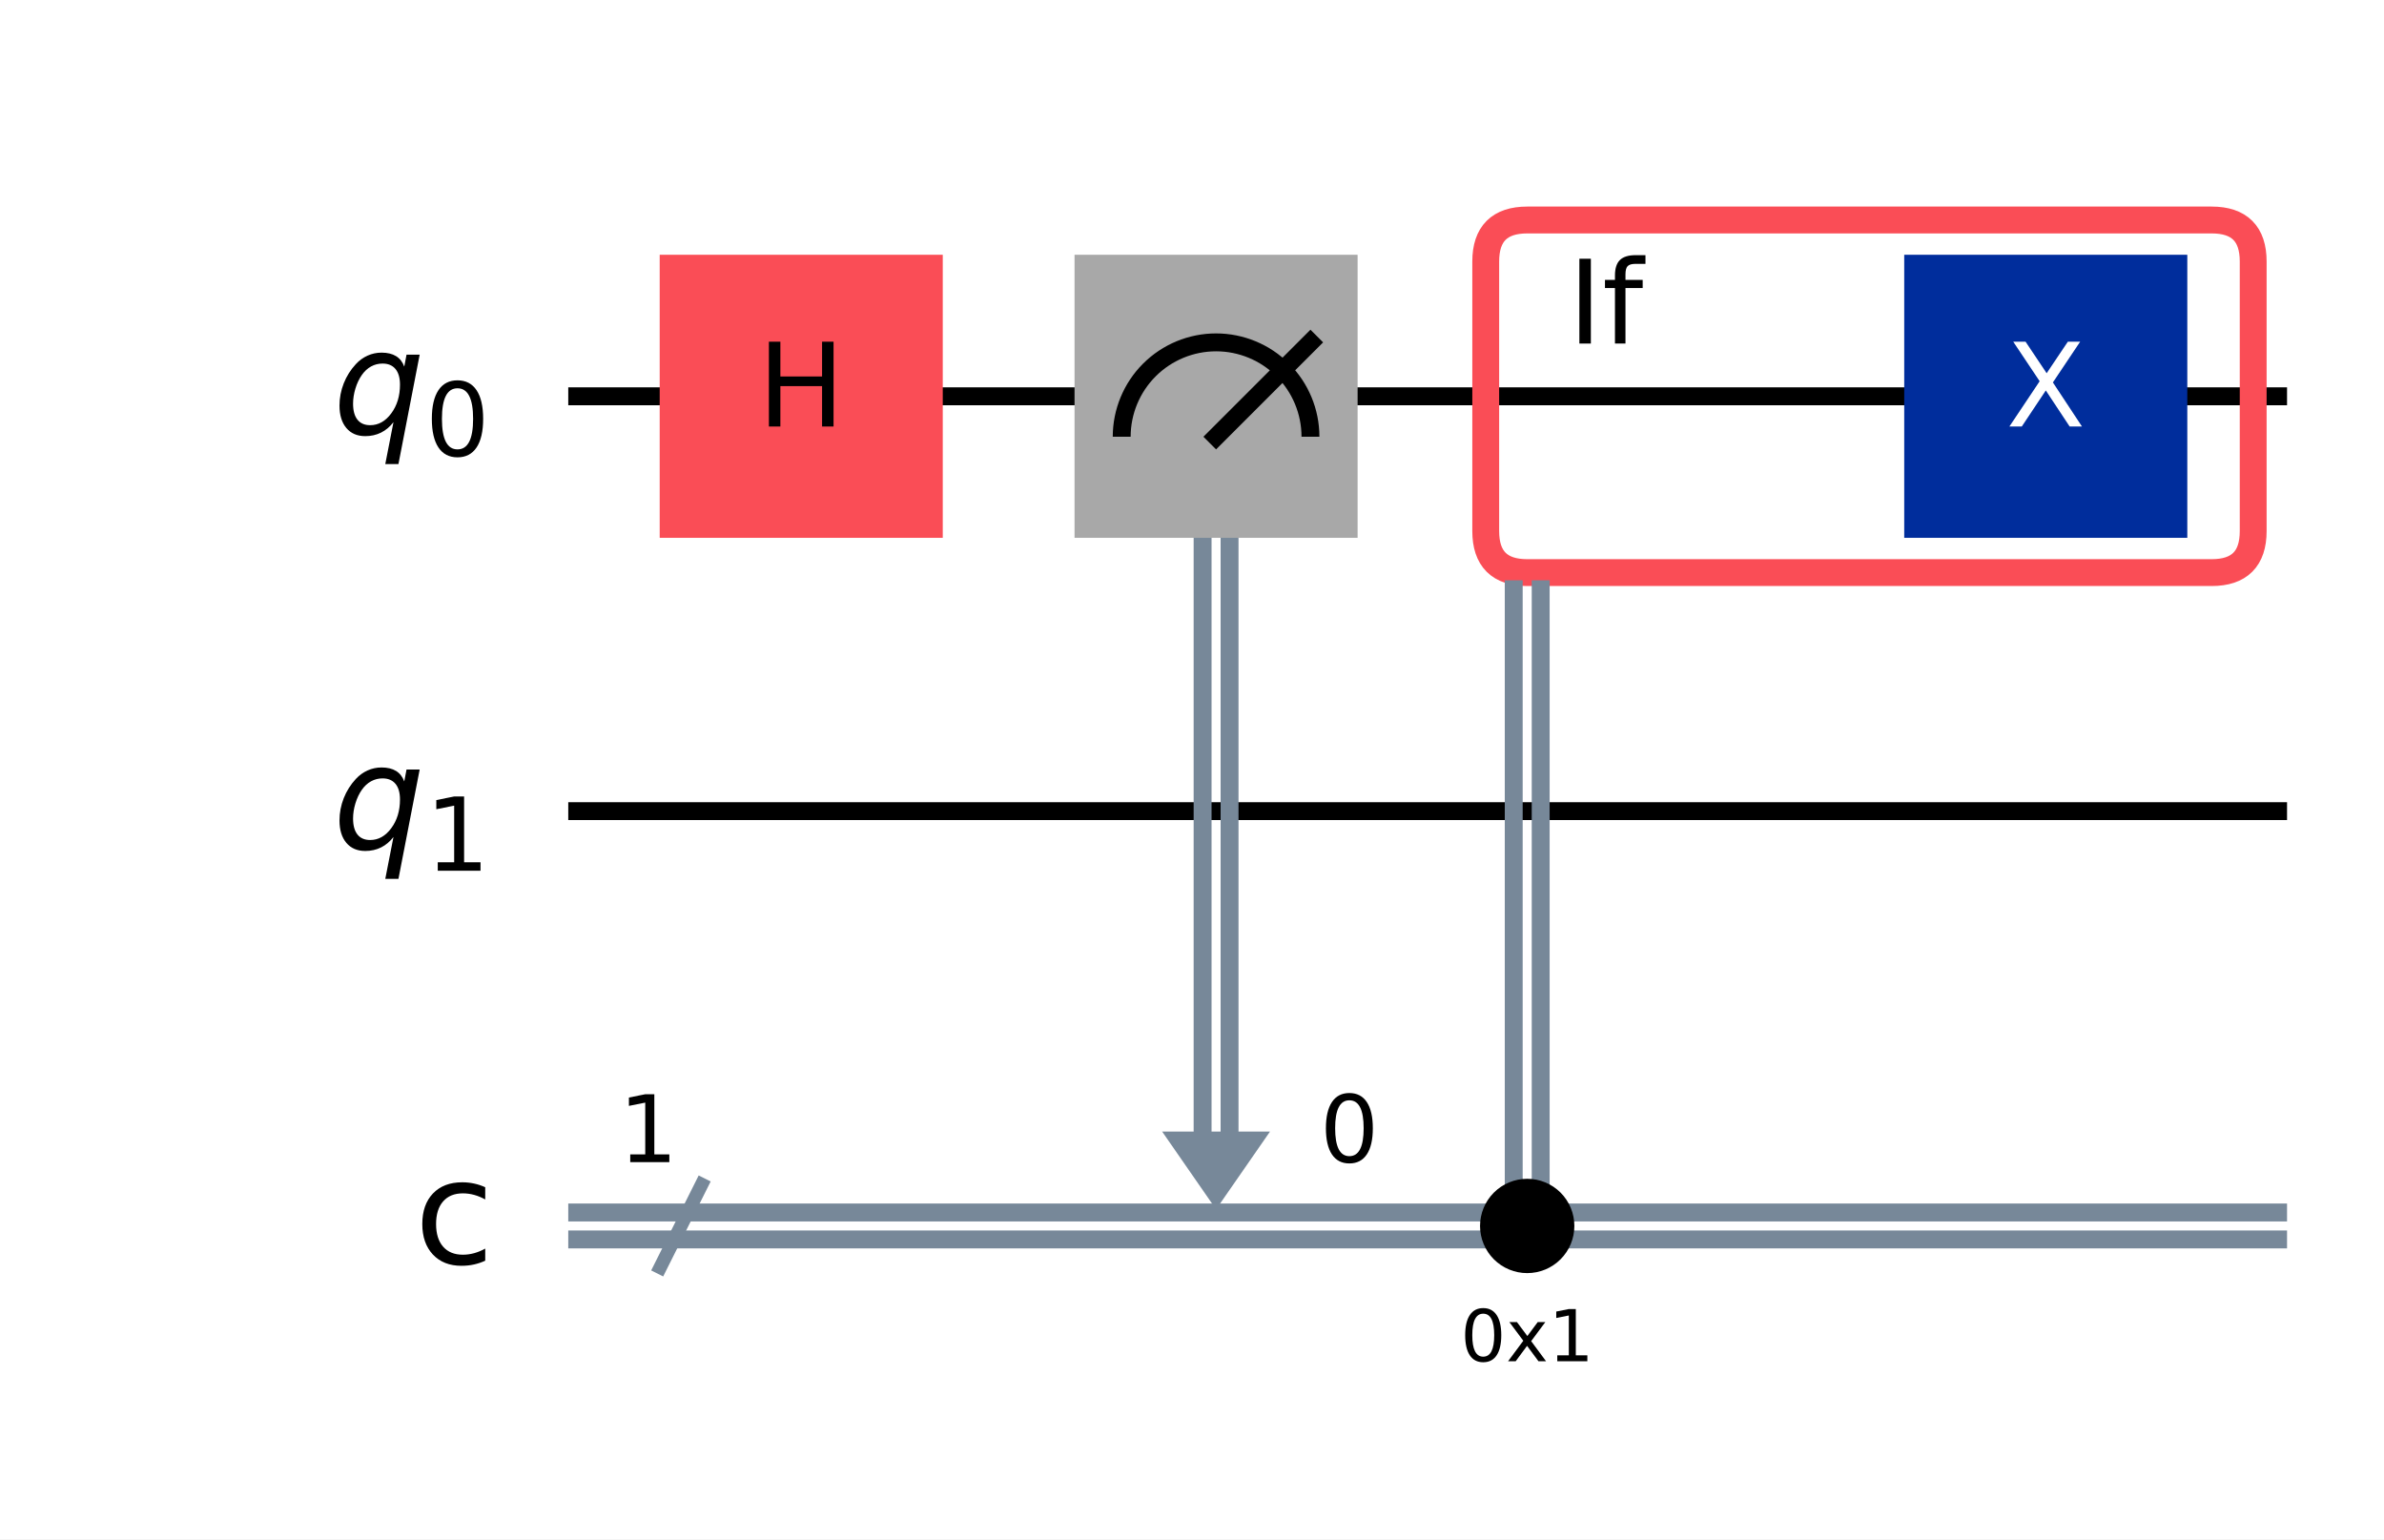
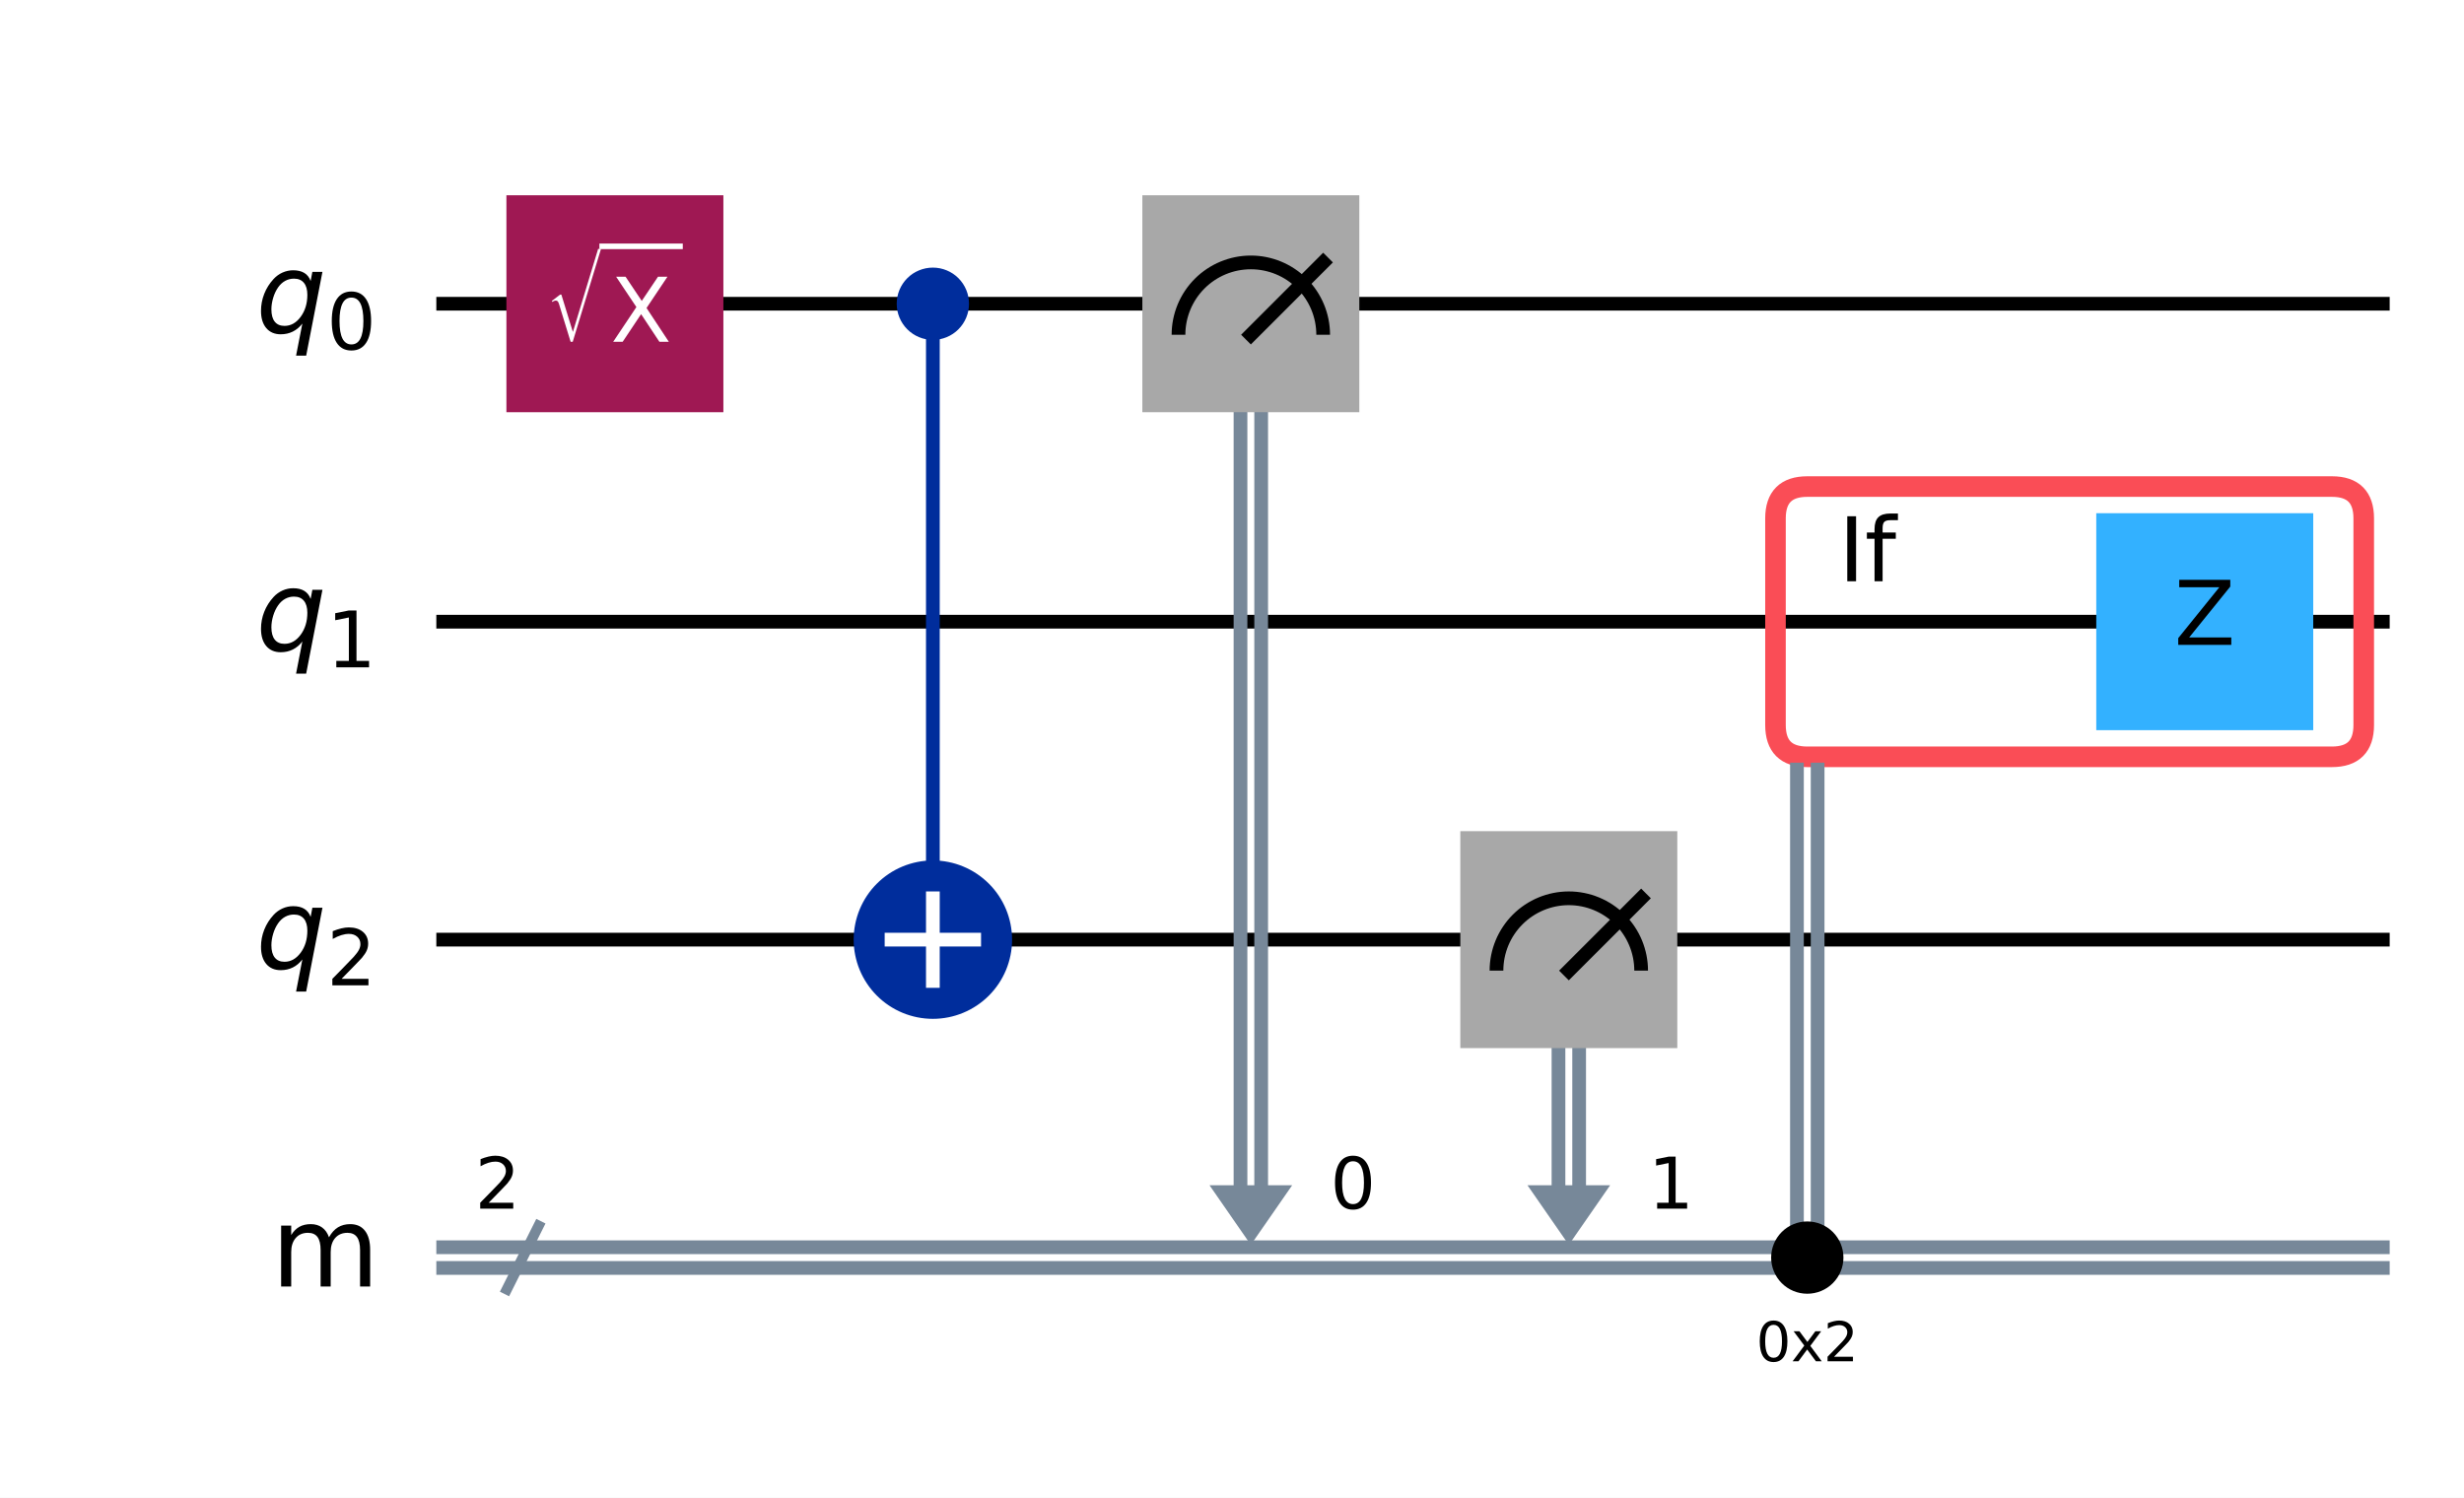
- <svg xmlns="http://www.w3.org/2000/svg" xmlns:xlink="http://www.w3.org/1999/xlink" width="266.384pt" height="172.004pt" viewBox="0 0 266.384 172.004" version="1.1">
+ <svg xmlns="http://www.w3.org/2000/svg" xmlns:xlink="http://www.w3.org/1999/xlink" width="359.204pt" height="218.358pt" viewBox="0 0 359.204 218.358" version="1.1">
  <defs>
    <style type="text/css">*{stroke-linejoin: round; stroke-linecap: butt}</style>
  </defs>
  <g id="figure_1">
    <g id="patch_1">
-       <path d="M 0 172.004  L 266.384 172.004  L 266.384 0  L 0 0  z " style="fill: #ffffff" />
+       <path d="M 0 218.358  L 359.204 218.358  L 359.204 0  L 0 0  z " style="fill: #ffffff" />
    </g>
    <g id="axes_1">
      <g id="line2d_1">
-         <path d="M 64.497 44.283  L 254.549 44.283  " clip-path="url(#p411757bccd)" style="fill: none; stroke: #000000; stroke-width: 2; stroke-linecap: square" />
+         <path d="M 64.609 44.283  L 347.369 44.283  " clip-path="url(#pb55bcfbdd4)" style="fill: none; stroke: #000000; stroke-width: 2; stroke-linecap: square" />
      </g>
      <g id="line2d_2">
-         <path d="M 64.497 90.637  L 254.549 90.637  " clip-path="url(#p411757bccd)" style="fill: none; stroke: #000000; stroke-width: 2; stroke-linecap: square" />
+         <path d="M 64.609 90.637  L 347.369 90.637  " clip-path="url(#pb55bcfbdd4)" style="fill: none; stroke: #000000; stroke-width: 2; stroke-linecap: square" />
      </g>
      <g id="line2d_3">
-         <path d="M 73.768 141.627  L 78.403 132.356  " clip-path="url(#p411757bccd)" style="fill: none; stroke: #778899; stroke-width: 1.5; stroke-linecap: square" />
+         <path d="M 64.609 136.991  L 347.369 136.991  " clip-path="url(#pb55bcfbdd4)" style="fill: none; stroke: #000000; stroke-width: 2; stroke-linecap: square" />
      </g>
      <g id="line2d_4">
-         <path d="M 64.497 135.485  L 254.549 135.485  " clip-path="url(#p411757bccd)" style="fill: none; stroke: #778899; stroke-width: 2; stroke-linecap: square" />
+         <path d="M 73.88 187.981  L 78.515 178.71  " clip-path="url(#pb55bcfbdd4)" style="fill: none; stroke: #778899; stroke-width: 1.5; stroke-linecap: square" />
      </g>
      <g id="line2d_5">
-         <path d="M 64.497 138.498  L 254.549 138.498  " clip-path="url(#p411757bccd)" style="fill: none; stroke: #778899; stroke-width: 2; stroke-linecap: square" />
+         <path d="M 64.609 181.839  L 347.369 181.839  " clip-path="url(#pb55bcfbdd4)" style="fill: none; stroke: #778899; stroke-width: 2; stroke-linecap: square" />
+       </g>
+       <g id="line2d_6">
+         <path d="M 64.609 184.852  L 347.369 184.852  " clip-path="url(#pb55bcfbdd4)" style="fill: none; stroke: #778899; stroke-width: 2; stroke-linecap: square" />
      </g>
      <g id="patch_2">
-         <path d="M 129.856 126.446  L 141.908 126.446  L 135.882 135.137  z " clip-path="url(#p411757bccd)" style="fill: #778899" />
+         <path d="M 176.322 172.8  L 188.374 172.8  L 182.348 181.491  z " clip-path="url(#pb55bcfbdd4)" style="fill: #778899" />
      </g>
      <g id="patch_3">
-         <path d="M 170.648 63.984  L 247.132 63.984  Q 251.767 63.984 251.767 59.348  L 251.767 29.218  Q 251.767 24.583 247.132 24.583  L 170.648 24.583  Q 166.013 24.583 166.013 29.218  L 166.013 59.348  Q 166.013 63.984 170.648 63.984  L 170.648 63.984  z " clip-path="url(#p411757bccd)" style="fill: none; stroke: #fa4d56; stroke-width: 3; stroke-linejoin: miter" />
+         <path d="M 222.676 172.8  L 234.728 172.8  L 228.702 181.491  z " clip-path="url(#pb55bcfbdd4)" style="fill: #778899" />
+       </g>
+       <g id="patch_4">
+         <path d="M 263.468 110.338  L 339.952 110.338  Q 344.587 110.338 344.587 105.702  L 344.587 75.572  Q 344.587 70.937 339.952 70.937  L 263.468 70.937  Q 258.832 70.937 258.832 75.572  L 258.832 105.702  Q 258.832 110.338 263.468 110.338  L 263.468 110.338  z " clip-path="url(#pb55bcfbdd4)" style="fill: none; stroke: #fa4d56; stroke-width: 3; stroke-linejoin: miter" />
      </g>
      <g id="text_1">
-         <g clip-path="url(#p411757bccd)">
-           <g transform="translate(166.9396 38.38986) scale(0.13 -0.13)">
+         <g clip-path="url(#pb55bcfbdd4)">
+           <g transform="translate(259.7595 84.74386) scale(0.13 -0.13)">
            <defs>
              <path id="DejaVuSans-3" transform="scale(0.015625)" />
              <path id="DejaVuSans-2c" d="M 628 4666  L 1259 4666  L 1259 0  L 628 0  L 628 4666  z " transform="scale(0.015625)" />
              <path id="DejaVuSans-49" d="M 2375 4863  L 2375 4384  L 1825 4384  Q 1516 4384 1395 4259  Q 1275 4134 1275 3809  L 1275 3500  L 2222 3500  L 2222 3053  L 1275 3053  L 1275 0  L 697 0  L 697 3053  L 147 3053  L 147 3500  L 697 3500  L 697 3744  Q 697 4328 969 4595  Q 1241 4863 1831 4863  L 2375 4863  z " transform="scale(0.015625)" />
            </defs>
            <use xlink:href="#DejaVuSans-3" />
            <use xlink:href="#DejaVuSans-3" transform="translate(31.78125 0)" />
            <use xlink:href="#DejaVuSans-2c" transform="translate(63.5625 0)" />
            <use xlink:href="#DejaVuSans-49" transform="translate(93.0625 0)" />
          </g>
        </g>
      </g>
-       <g id="patch_4">
-         <path d="M -911.718 249.4  Q -907.083 249.4 -907.083 244.764  Q -907.083 209.999 -911.718 209.999  Q -992.837 209.999 -992.837 214.634  Q -992.837 249.4 -988.202 249.4  " clip-path="url(#p411757bccd)" style="fill: none; stroke: #fa4d56; stroke-width: 3; stroke-linejoin: miter" />
+       <g id="patch_5">
+         <path d="M -818.898 342.108  Q -814.263 342.108 -814.263 337.472  Q -814.263 302.707 -818.898 302.707  Q -900.018 302.707 -900.018 307.342  Q -900.018 342.108 -895.382 342.108  " clip-path="url(#pb55bcfbdd4)" style="fill: none; stroke: #fa4d56; stroke-width: 3; stroke-linejoin: miter" />
      </g>
      <g id="text_2">
-         <g clip-path="url(#p411757bccd)">
-           <g transform="translate(-991.9104 223.8059) scale(0.13 -0.13)">
+         <g clip-path="url(#pb55bcfbdd4)">
+           <g transform="translate(-899.0905 316.5139) scale(0.13 -0.13)">
            <use xlink:href="#DejaVuSans-3" />
            <use xlink:href="#DejaVuSans-3" transform="translate(31.78125 0)" />
            <use xlink:href="#DejaVuSans-2c" transform="translate(63.5625 0)" />
            <use xlink:href="#DejaVuSans-49" transform="translate(93.0625 0)" />
          </g>
        </g>
      </g>
-       <g id="patch_5">
-         <path d="M 59.862 21.106  L -1098.988 21.106  L -1098.988 206.522  L 59.862 206.522  z " clip-path="url(#p411757bccd)" style="fill: #ffffff; stroke: #ffffff; stroke-width: 1.5; stroke-linejoin: miter" />
-       </g>
-       <g id="line2d_6">
-         <path d="M 137.389 44.283  L 137.389 126.446  " clip-path="url(#p411757bccd)" style="fill: none; stroke: #778899; stroke-width: 2; stroke-linecap: square" />
+       <g id="patch_6">
+         <path d="M 59.974 21.106  L -1098.876 21.106  L -1098.876 252.876  L 59.974 252.876  z " clip-path="url(#pb55bcfbdd4)" style="fill: #ffffff; stroke: #ffffff; stroke-width: 1.5; stroke-linejoin: miter" />
      </g>
      <g id="line2d_7">
-         <path d="M 134.376 44.283  L 134.376 126.446  " clip-path="url(#p411757bccd)" style="fill: none; stroke: #778899; stroke-width: 2; stroke-linecap: square" />
+         <path d="M 135.994 136.991  L 135.994 44.283  " clip-path="url(#pb55bcfbdd4)" style="fill: none; stroke: #002d9c; stroke-width: 2; stroke-linecap: square" />
      </g>
      <g id="line2d_8">
-         <path d="M 172.154 65.838  L 172.154 136.991  " clip-path="url(#p411757bccd)" style="fill: none; stroke: #778899; stroke-width: 2; stroke-linecap: square" />
+         <path d="M 183.855 44.283  L 183.855 172.8  " clip-path="url(#pb55bcfbdd4)" style="fill: none; stroke: #778899; stroke-width: 2; stroke-linecap: square" />
      </g>
      <g id="line2d_9">
-         <path d="M 169.141 65.838  L 169.141 136.991  " clip-path="url(#p411757bccd)" style="fill: none; stroke: #778899; stroke-width: 2; stroke-linecap: square" />
-       </g>
-       <g id="patch_6">
-         <path d="M 74.463 59.348  L 104.593 59.348  L 104.593 29.218  L 74.463 29.218  z " clip-path="url(#p411757bccd)" style="fill: #fa4d56; stroke: #fa4d56; stroke-width: 1.5; stroke-linejoin: miter" />
+         <path d="M 180.842 44.283  L 180.842 172.8  " clip-path="url(#pb55bcfbdd4)" style="fill: none; stroke: #778899; stroke-width: 2; stroke-linecap: square" />
+       </g>
+       <g id="line2d_10">
+         <path d="M 230.209 136.991  L 230.209 172.8  " clip-path="url(#pb55bcfbdd4)" style="fill: none; stroke: #778899; stroke-width: 2; stroke-linecap: square" />
+       </g>
+       <g id="line2d_11">
+         <path d="M 227.196 136.991  L 227.196 172.8  " clip-path="url(#pb55bcfbdd4)" style="fill: none; stroke: #778899; stroke-width: 2; stroke-linecap: square" />
+       </g>
+       <g id="line2d_12">
+         <path d="M 264.974 112.192  L 264.974 183.345  " clip-path="url(#pb55bcfbdd4)" style="fill: none; stroke: #778899; stroke-width: 2; stroke-linecap: square" />
+       </g>
+       <g id="line2d_13">
+         <path d="M 261.961 112.192  L 261.961 183.345  " clip-path="url(#pb55bcfbdd4)" style="fill: none; stroke: #778899; stroke-width: 2; stroke-linecap: square" />
      </g>
      <g id="patch_7">
-         <path d="M 120.817 59.348  L 150.947 59.348  L 150.947 29.218  L 120.817 29.218  z " clip-path="url(#p411757bccd)" style="fill: #a8a8a8; stroke: #a8a8a8; stroke-width: 1.5; stroke-linejoin: miter" />
+         <path d="M 74.575 59.348  L 104.705 59.348  L 104.705 29.218  L 74.575 29.218  z " clip-path="url(#pb55bcfbdd4)" style="fill: #9f1853; stroke: #9f1853; stroke-width: 1.5; stroke-linejoin: miter" />
      </g>
      <g id="patch_8">
-         <path d="M 146.428 48.803  C 146.428 46.007 145.316 43.323 143.339 41.346  C 141.362 39.369 138.678 38.257 135.882 38.257  C 133.087 38.257 130.403 39.369 128.426 41.346  C 126.449 43.323 125.337 46.007 125.337 48.803  " clip-path="url(#p411757bccd)" style="fill: none; stroke: #000000; stroke-width: 2; stroke-linejoin: miter" />
-       </g>
-       <g id="line2d_10">
-         <path d="M 135.882 48.803  L 146.428 38.257  " clip-path="url(#p411757bccd)" style="fill: none; stroke: #000000; stroke-width: 2; stroke-linecap: square" />
+         <path d="M 135.994 48.803  C 137.193 48.803 138.343 48.327 139.19 47.479  C 140.038 46.631 140.514 45.482 140.514 44.283  C 140.514 43.085 140.038 41.935 139.19 41.087  C 138.343 40.24 137.193 39.764 135.994 39.764  C 134.796 39.764 133.646 40.24 132.799 41.087  C 131.951 41.935 131.475 43.085 131.475 44.283  C 131.475 45.482 131.951 46.631 132.799 47.479  C 133.646 48.327 134.796 48.803 135.994 48.803  z " clip-path="url(#pb55bcfbdd4)" style="fill: #002d9c; stroke: #002d9c; stroke-width: 1.5; stroke-linejoin: miter" />
      </g>
      <g id="patch_9">
-         <path d="M 170.648 141.511  C 171.846 141.511 172.996 141.035 173.844 140.187  C 174.691 139.339 175.167 138.19 175.167 136.991  C 175.167 135.793 174.691 134.643 173.844 133.795  C 172.996 132.948 171.846 132.472 170.648 132.472  C 169.449 132.472 168.3 132.948 167.452 133.795  C 166.605 134.643 166.128 135.793 166.128 136.991  C 166.128 138.19 166.605 139.339 167.452 140.187  C 168.3 141.035 169.449 141.511 170.648 141.511  z " clip-path="url(#p411757bccd)" style="stroke: #000000; stroke-width: 1.5; stroke-linejoin: miter" />
+         <path d="M 135.994 147.537  C 138.791 147.537 141.474 146.426 143.451 144.448  C 145.429 142.47 146.54 139.788 146.54 136.991  C 146.54 134.194 145.429 131.512 143.451 129.534  C 141.474 127.557 138.791 126.446 135.994 126.446  C 133.198 126.446 130.515 127.557 128.538 129.534  C 126.56 131.512 125.449 134.194 125.449 136.991  C 125.449 139.788 126.56 142.47 128.538 144.448  C 130.515 146.426 133.198 147.537 135.994 147.537  z " clip-path="url(#pb55bcfbdd4)" style="fill: #002d9c; stroke: #002d9c; stroke-width: 2; stroke-linejoin: miter" />
      </g>
      <g id="patch_10">
-         <path d="M 213.525 59.348  L 243.655 59.348  L 243.655 29.218  L 213.525 29.218  z " clip-path="url(#p411757bccd)" style="fill: #002d9c; stroke: #002d9c; stroke-width: 1.5; stroke-linejoin: miter" />
+         <path d="M 167.283 59.348  L 197.413 59.348  L 197.413 29.218  L 167.283 29.218  z " clip-path="url(#pb55bcfbdd4)" style="fill: #a8a8a8; stroke: #a8a8a8; stroke-width: 1.5; stroke-linejoin: miter" />
+       </g>
+       <g id="patch_11">
+         <path d="M 192.894 48.803  C 192.894 46.007 191.782 43.323 189.805 41.346  C 187.828 39.369 185.144 38.257 182.348 38.257  C 179.553 38.257 176.868 39.369 174.892 41.346  C 172.915 43.323 171.803 46.007 171.803 48.803  " clip-path="url(#pb55bcfbdd4)" style="fill: none; stroke: #000000; stroke-width: 2; stroke-linejoin: miter" />
+       </g>
+       <g id="line2d_14">
+         <path d="M 182.348 48.803  L 192.894 38.257  " clip-path="url(#pb55bcfbdd4)" style="fill: none; stroke: #000000; stroke-width: 2; stroke-linecap: square" />
+       </g>
+       <g id="patch_12">
+         <path d="M 213.637 152.056  L 243.767 152.056  L 243.767 121.926  L 213.637 121.926  z " clip-path="url(#pb55bcfbdd4)" style="fill: #a8a8a8; stroke: #a8a8a8; stroke-width: 1.5; stroke-linejoin: miter" />
+       </g>
+       <g id="patch_13">
+         <path d="M 239.248 141.511  C 239.248 138.715 238.136 136.031 236.159 134.054  C 234.182 132.077 231.498 130.965 228.702 130.965  C 225.907 130.965 223.222 132.077 221.246 134.054  C 219.269 136.031 218.157 138.715 218.157 141.511  " clip-path="url(#pb55bcfbdd4)" style="fill: none; stroke: #000000; stroke-width: 2; stroke-linejoin: miter" />
+       </g>
+       <g id="line2d_15">
+         <path d="M 228.702 141.511  L 239.248 130.965  " clip-path="url(#pb55bcfbdd4)" style="fill: none; stroke: #000000; stroke-width: 2; stroke-linecap: square" />
+       </g>
+       <g id="patch_14">
+         <path d="M 263.468 187.865  C 264.666 187.865 265.816 187.389 266.664 186.541  C 267.511 185.693 267.987 184.544 267.987 183.345  C 267.987 182.147 267.511 180.997 266.664 180.149  C 265.816 179.302 264.666 178.826 263.468 178.826  C 262.269 178.826 261.12 179.302 260.272 180.149  C 259.425 180.997 258.948 182.147 258.948 183.345  C 258.948 184.544 259.425 185.693 260.272 186.541  C 261.12 187.389 262.269 187.865 263.468 187.865  z " clip-path="url(#pb55bcfbdd4)" style="stroke: #000000; stroke-width: 1.5; stroke-linejoin: miter" />
+       </g>
+       <g id="patch_15">
+         <path d="M 306.345 105.702  L 336.475 105.702  L 336.475 75.572  L 306.345 75.572  z " clip-path="url(#pb55bcfbdd4)" style="fill: #33b1ff; stroke: #33b1ff; stroke-width: 1.5; stroke-linejoin: miter" />
+       </g>
+       <g id="line2d_16">
+         <path d="M 135.994 143.017  L 135.994 130.965  " clip-path="url(#pb55bcfbdd4)" style="fill: none; stroke: #ffffff; stroke-width: 2; stroke-linecap: square" />
+       </g>
+       <g id="line2d_17">
+         <path d="M 129.968 136.991  L 142.02 136.991  " clip-path="url(#pb55bcfbdd4)" style="fill: none; stroke: #ffffff; stroke-width: 2; stroke-linecap: square" />
      </g>
      <g id="text_3">
-         <g clip-path="url(#p411757bccd)">
-           <g transform="translate(37.18895 48.50439) scale(0.1625 -0.1625)">
+         <g clip-path="url(#pb55bcfbdd4)">
+           <g transform="translate(37.3009 48.50439) scale(0.1625 -0.1625)">
            <defs>
              <path id="DejaVuSans-Oblique-54" d="M 2669 525  Q 2438 222 2123 65  Q 1809 -91 1428 -91  Q 897 -91 595 267  Q 294 625 294 1253  Q 294 1759 480 2231  Q 666 2703 1013 3078  Q 1238 3322 1530 3453  Q 1822 3584 2144 3584  Q 2531 3584 2781 3431  Q 3031 3278 3144 2969  L 3244 3494  L 3822 3494  L 2888 -1319  L 2309 -1319  L 2669 525  z M 891 1338  Q 891 875 1084 633  Q 1278 391 1644 391  Q 2188 391 2572 911  Q 2956 1431 2956 2175  Q 2956 2625 2757 2864  Q 2559 3103 2188 3103  Q 1916 3103 1684 2976  Q 1453 2850 1281 2606  Q 1100 2350 995 2006  Q 891 1663 891 1338  z " transform="scale(0.015625)" />
              <path id="DejaVuSans-13" d="M 2034 4250  Q 1547 4250 1301 3770  Q 1056 3291 1056 2328  Q 1056 1369 1301 889  Q 1547 409 2034 409  Q 2525 409 2770 889  Q 3016 1369 3016 2328  Q 3016 3291 2770 3770  Q 2525 4250 2034 4250  z M 2034 4750  Q 2819 4750 3233 4129  Q 3647 3509 3647 2328  Q 3647 1150 3233 529  Q 2819 -91 2034 -91  Q 1250 -91 836 529  Q 422 1150 422 2328  Q 422 3509 836 4129  Q 1250 4750 2034 4750  z " transform="scale(0.015625)" />
            </defs>
            <use xlink:href="#DejaVuSans-Oblique-54" />
            <use xlink:href="#DejaVuSans-13" transform="translate(63.47656 -14.99995) scale(0.7)" />
          </g>
        </g>
      </g>
      <g id="text_4">
-         <g clip-path="url(#p411757bccd)">
-           <g transform="translate(37.18895 94.85839) scale(0.1625 -0.1625)">
+         <g clip-path="url(#pb55bcfbdd4)">
+           <g transform="translate(37.3009 94.85839) scale(0.1625 -0.1625)">
            <defs>
              <path id="DejaVuSans-14" d="M 794 531  L 1825 531  L 1825 4091  L 703 3866  L 703 4441  L 1819 4666  L 2450 4666  L 2450 531  L 3481 531  L 3481 0  L 794 0  L 794 531  z " transform="scale(0.015625)" />
            </defs>
            <use xlink:href="#DejaVuSans-Oblique-54" />
            <use xlink:href="#DejaVuSans-14" transform="translate(63.47656 -14.99995) scale(0.7)" />
          </g>
        </g>
      </g>
      <g id="text_5">
-         <g clip-path="url(#p411757bccd)">
-           <g transform="translate(69.13265 129.8574) scale(0.104 -0.104)">
+         <g clip-path="url(#pb55bcfbdd4)">
+           <g transform="translate(37.3009 141.2124) scale(0.1625 -0.1625)">
+             <defs>
+               <path id="DejaVuSans-15" d="M 1228 531  L 3431 531  L 3431 0  L 469 0  L 469 531  Q 828 903 1448 1529  Q 2069 2156 2228 2338  Q 2531 2678 2651 2914  Q 2772 3150 2772 3378  Q 2772 3750 2511 3984  Q 2250 4219 1831 4219  Q 1534 4219 1204 4116  Q 875 4013 500 3803  L 500 4441  Q 881 4594 1212 4672  Q 1544 4750 1819 4750  Q 2544 4750 2975 4387  Q 3406 4025 3406 3419  Q 3406 3131 3298 2873  Q 3191 2616 2906 2266  Q 2828 2175 2409 1742  Q 1991 1309 1228 531  z " transform="scale(0.015625)" />
+             </defs>
+             <use xlink:href="#DejaVuSans-Oblique-54" />
+             <use xlink:href="#DejaVuSans-15" transform="translate(63.47656 -14.99995) scale(0.7)" />
+           </g>
+         </g>
+       </g>
+       <g id="text_6">
+         <g clip-path="url(#pb55bcfbdd4)">
+           <g transform="translate(69.2446 176.2114) scale(0.104 -0.104)">
+             <use xlink:href="#DejaVuSans-15" />
+           </g>
+         </g>
+       </g>
+       <g id="text_7">
+         <g clip-path="url(#pb55bcfbdd4)">
+           <g transform="translate(39.50988 187.5664) scale(0.1625 -0.1625)">
+             <defs>
+               <path id="DejaVuSans-50" d="M 3328 2828  Q 3544 3216 3844 3400  Q 4144 3584 4550 3584  Q 5097 3584 5394 3201  Q 5691 2819 5691 2113  L 5691 0  L 5113 0  L 5113 2094  Q 5113 2597 4934 2840  Q 4756 3084 4391 3084  Q 3944 3084 3684 2787  Q 3425 2491 3425 1978  L 3425 0  L 2847 0  L 2847 2094  Q 2847 2600 2669 2842  Q 2491 3084 2119 3084  Q 1678 3084 1418 2786  Q 1159 2488 1159 1978  L 1159 0  L 581 0  L 581 3500  L 1159 3500  L 1159 2956  Q 1356 3278 1631 3431  Q 1906 3584 2284 3584  Q 2666 3584 2933 3390  Q 3200 3197 3328 2828  z " transform="scale(0.015625)" />
+             </defs>
+             <use xlink:href="#DejaVuSans-50" />
+           </g>
+         </g>
+       </g>
+       <g id="text_8">
+         <g clip-path="url(#pb55bcfbdd4)">
+           <g style="fill: #ffffff" transform="translate(79.63036 49.93668) scale(0.13 -0.13)">
+             <defs>
+               <path id="STIXSizeOneSym-Regular-26" d="M 6970 9933  L 3373 -1888  L 3104 -1888  L 1626 2918  Q 1555 3149 1465 3251  Q 1376 3354 1229 3354  Q 1011 3354 794 3181  L 717 3309  L 1766 4115  L 1926 4115  L 3379 -602  L 3405 -602  L 6605 9933  L 6970 9933  z " transform="scale(0.015625)" />
+               <path id="DejaVuSans-3b" d="M 403 4666  L 1081 4666  L 2241 2931  L 3406 4666  L 4084 4666  L 2584 2425  L 4184 0  L 3506 0  L 2194 1984  L 872 0  L 191 0  L 1856 2491  L 403 4666  z " transform="scale(0.015625)" />
+             </defs>
+             <use xlink:href="#STIXSizeOneSym-Regular-26" transform="translate(0 17.48438) scale(0.563912)" />
+             <use xlink:href="#DejaVuSans-3b" transform="translate(72.10478 0.84375)" />
+             <path d="M 59.605 104.75  L 59.605 111  L 153.111 111  L 153.111 104.75  L 59.605 104.75  z " />
+           </g>
+         </g>
+       </g>
+       <g id="text_9">
+         <g clip-path="url(#pb55bcfbdd4)">
+           <g transform="translate(193.9369 176.2114) scale(0.104 -0.104)">
+             <use xlink:href="#DejaVuSans-13" />
+           </g>
+         </g>
+       </g>
+       <g id="text_10">
+         <g clip-path="url(#pb55bcfbdd4)">
+           <g transform="translate(240.2909 176.2114) scale(0.104 -0.104)">
            <use xlink:href="#DejaVuSans-14" />
          </g>
        </g>
      </g>
-       <g id="text_6">
-         <g clip-path="url(#p411757bccd)">
-           <g transform="translate(46.29149 141.2124) scale(0.1625 -0.1625)">
-             <defs>
-               <path id="DejaVuSans-46" d="M 3122 3366  L 3122 2828  Q 2878 2963 2633 3030  Q 2388 3097 2138 3097  Q 1578 3097 1268 2742  Q 959 2388 959 1747  Q 959 1106 1268 751  Q 1578 397 2138 397  Q 2388 397 2633 464  Q 2878 531 3122 666  L 3122 134  Q 2881 22 2623 -34  Q 2366 -91 2075 -91  Q 1284 -91 818 406  Q 353 903 353 1747  Q 353 2603 823 3093  Q 1294 3584 2113 3584  Q 2378 3584 2631 3529  Q 2884 3475 3122 3366  z " transform="scale(0.015625)" />
-             </defs>
-             <use xlink:href="#DejaVuSans-46" />
-           </g>
-         </g>
-       </g>
-       <g id="text_7">
-         <g clip-path="url(#p411757bccd)">
-           <g transform="translate(84.64021 47.66015) scale(0.13 -0.13)">
-             <defs>
-               <path id="DejaVuSans-2b" d="M 628 4666  L 1259 4666  L 1259 2753  L 3553 2753  L 3553 4666  L 4184 4666  L 4184 0  L 3553 0  L 3553 2222  L 1259 2222  L 1259 0  L 628 0  L 628 4666  z " transform="scale(0.015625)" />
-             </defs>
-             <use xlink:href="#DejaVuSans-2b" />
-           </g>
-         </g>
-       </g>
-       <g id="text_8">
-         <g clip-path="url(#p411757bccd)">
-           <g transform="translate(147.4709 129.8574) scale(0.104 -0.104)">
-             <use xlink:href="#DejaVuSans-13" />
-           </g>
-         </g>
-       </g>
-       <g id="text_9">
-         <g clip-path="url(#p411757bccd)">
-           <g transform="translate(163.1904 152.1084) scale(0.08 -0.08)">
+       <g id="text_11">
+         <g clip-path="url(#pb55bcfbdd4)">
+           <g transform="translate(256.0104 198.4624) scale(0.08 -0.08)">
            <defs>
              <path id="DejaVuSans-5b" d="M 3513 3500  L 2247 1797  L 3578 0  L 2900 0  L 1881 1375  L 863 0  L 184 0  L 1544 1831  L 300 3500  L 978 3500  L 1906 2253  L 2834 3500  L 3513 3500  z " transform="scale(0.015625)" />
            </defs>
            <use xlink:href="#DejaVuSans-13" />
            <use xlink:href="#DejaVuSans-5b" transform="translate(63.625 0)" />
-             <use xlink:href="#DejaVuSans-14" transform="translate(122.8125 0)" />
-           </g>
-         </g>
-       </g>
-       <g id="text_10">
-         <g clip-path="url(#p411757bccd)">
-           <g style="fill: #ffffff" transform="translate(224.1379 47.66015) scale(0.13 -0.13)">
-             <defs>
-               <path id="DejaVuSans-3b" d="M 403 4666  L 1081 4666  L 2241 2931  L 3406 4666  L 4084 4666  L 2584 2425  L 4184 0  L 3506 0  L 2194 1984  L 872 0  L 191 0  L 1856 2491  L 403 4666  z " transform="scale(0.015625)" />
-             </defs>
-             <use xlink:href="#DejaVuSans-3b" />
+             <use xlink:href="#DejaVuSans-15" transform="translate(122.8125 0)" />
+           </g>
+         </g>
+       </g>
+       <g id="text_12">
+         <g clip-path="url(#pb55bcfbdd4)">
+           <g transform="translate(316.9579 94.01415) scale(0.13 -0.13)">
+             <defs>
+               <path id="DejaVuSans-3d" d="M 359 4666  L 4025 4666  L 4025 4184  L 1075 531  L 4097 531  L 4097 0  L 288 0  L 288 481  L 3238 4134  L 359 4134  L 359 4666  z " transform="scale(0.015625)" />
+             </defs>
+             <use xlink:href="#DejaVuSans-3d" />
          </g>
        </g>
      </g>
    </g>
  </g>
  <defs>
-     <clipPath id="p411757bccd">
-       <rect x="7.2" y="7.2" width="251.984" height="157.604" />
+     <clipPath id="pb55bcfbdd4">
+       <rect x="7.2" y="7.2" width="344.804" height="203.958" />
    </clipPath>
  </defs>
</svg>
